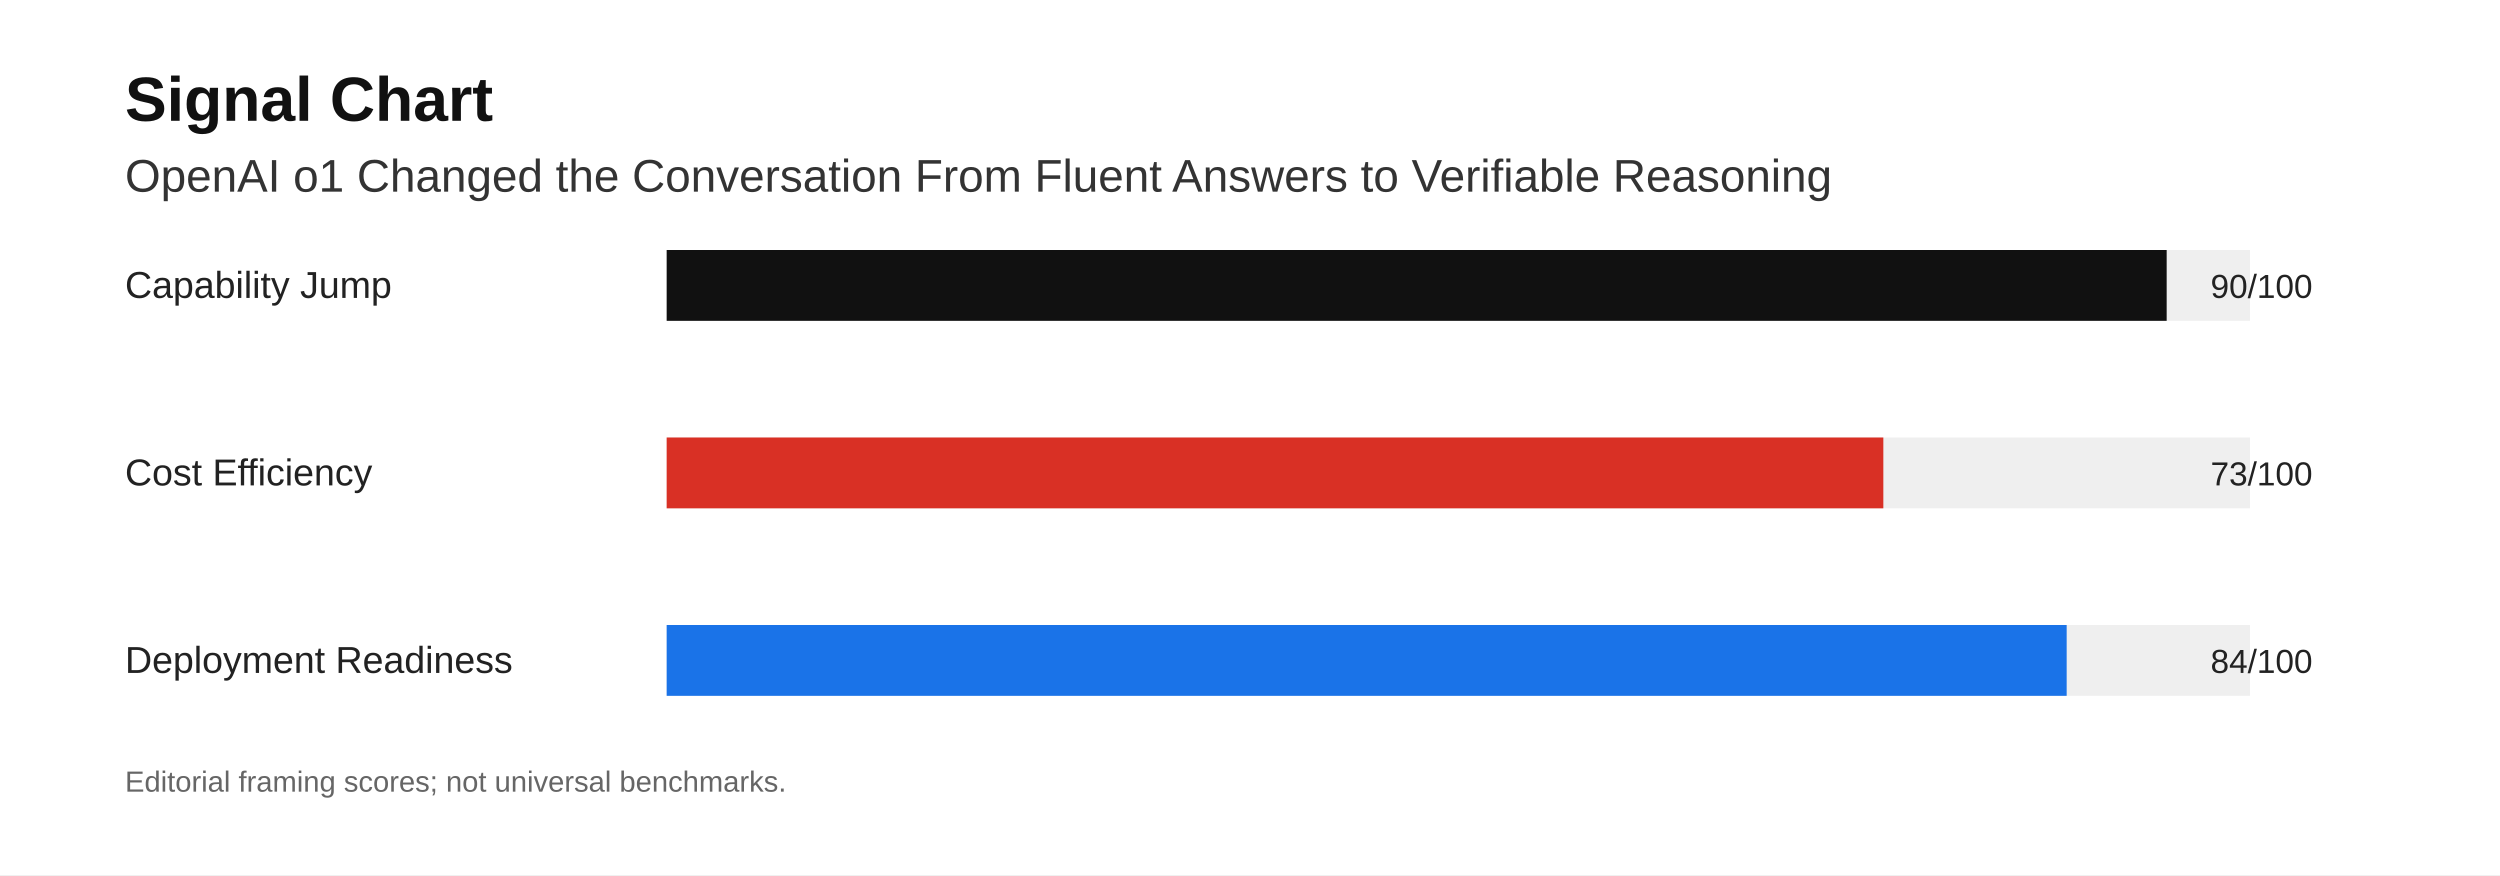
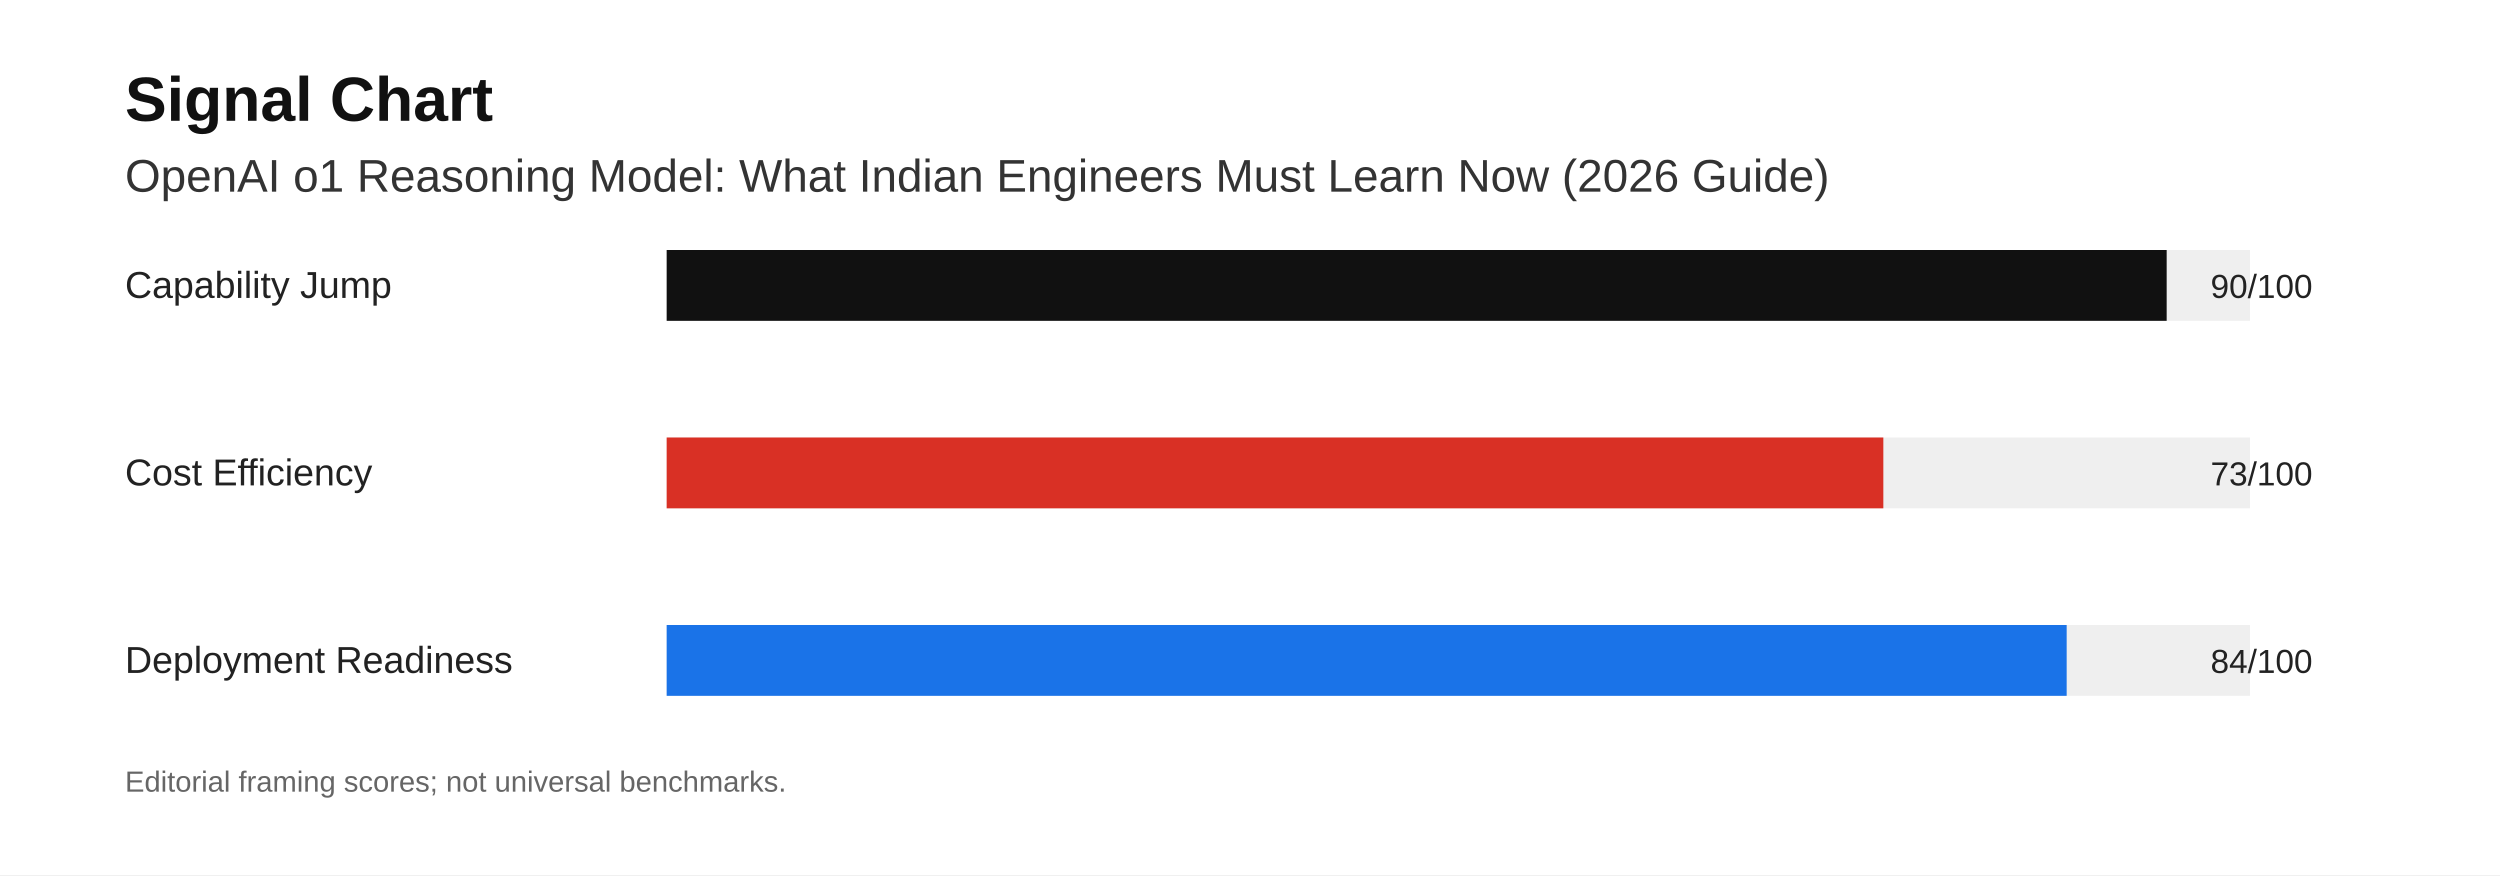
<svg xmlns="http://www.w3.org/2000/svg" width="1200" height="420" viewBox="0 0 1200 420">
  <rect width="1200" height="420" fill="#fff" />
  <text x="60" y="58" font-family="Arial,sans-serif" font-size="30" font-weight="700" fill="#111">Signal Chart</text>
-   <text x="60" y="92" font-family="Arial,sans-serif" font-size="22" fill="#333">OpenAI o1 Changed the Conversation From Fluent Answers to Verifiable Reasoning</text>
+   <text x="60" y="92" font-family="Arial,sans-serif" font-size="22" fill="#333">OpenAI o1 Reasoning Model: What Indian Engineers Must Learn Now (2026 Guide)</text>
  <rect x="320" y="120" width="760" height="34" fill="#efefef" />
  <rect x="320" y="120" width="720" height="34" fill="#111" />
  <text x="60" y="143" font-family="Arial,sans-serif" font-size="18" fill="#222">Capability Jump</text>
  <text x="1110" y="143" font-family="Arial,sans-serif" font-size="16" fill="#222" text-anchor="end">90/100</text>
  <rect x="320" y="210" width="760" height="34" fill="#efefef" />
  <rect x="320" y="210" width="584" height="34" fill="#d93025" />
  <text x="60" y="233" font-family="Arial,sans-serif" font-size="18" fill="#222">Cost Efficiency</text>
  <text x="1110" y="233" font-family="Arial,sans-serif" font-size="16" fill="#222" text-anchor="end">73/100</text>
  <rect x="320" y="300" width="760" height="34" fill="#efefef" />
  <rect x="320" y="300" width="672" height="34" fill="#1a73e8" />
  <text x="60" y="323" font-family="Arial,sans-serif" font-size="18" fill="#222">Deployment Readiness</text>
  <text x="1110" y="323" font-family="Arial,sans-serif" font-size="16" fill="#222" text-anchor="end">84/100</text>
  <text x="60" y="380" font-family="Arial,sans-serif" font-size="14" fill="#666">Editorial framing scores; not universal benchmarks.</text>
</svg>
